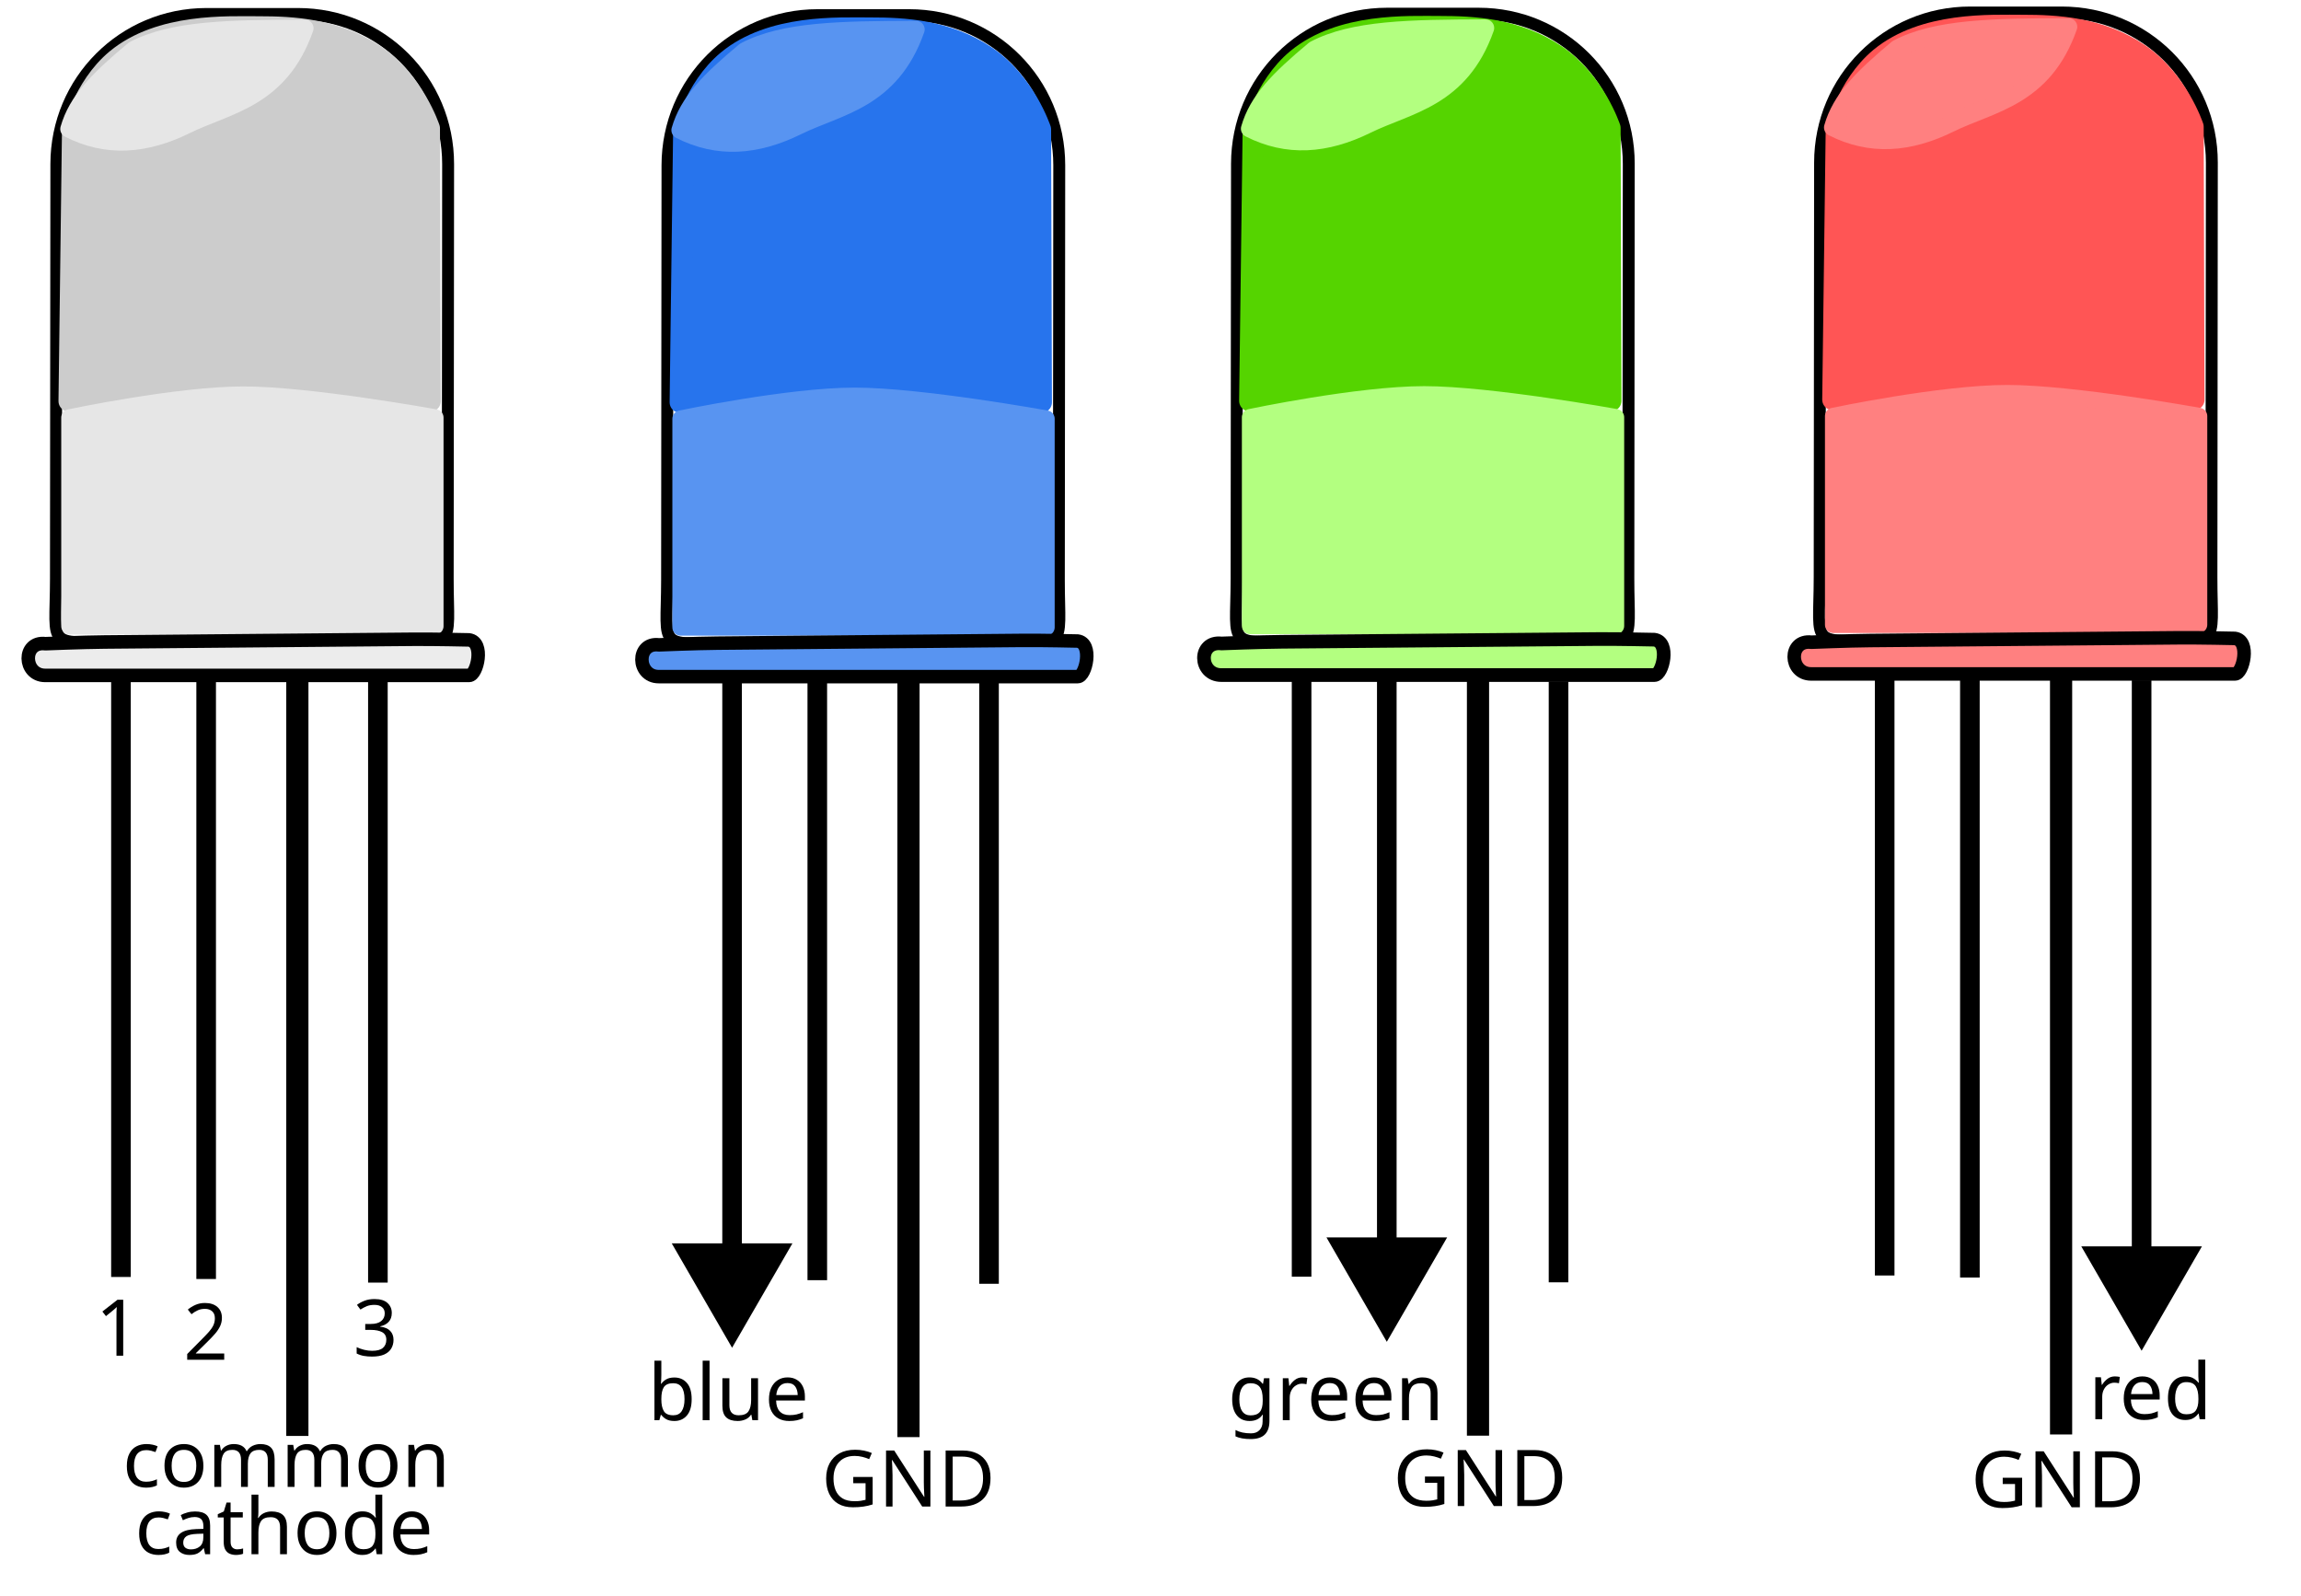
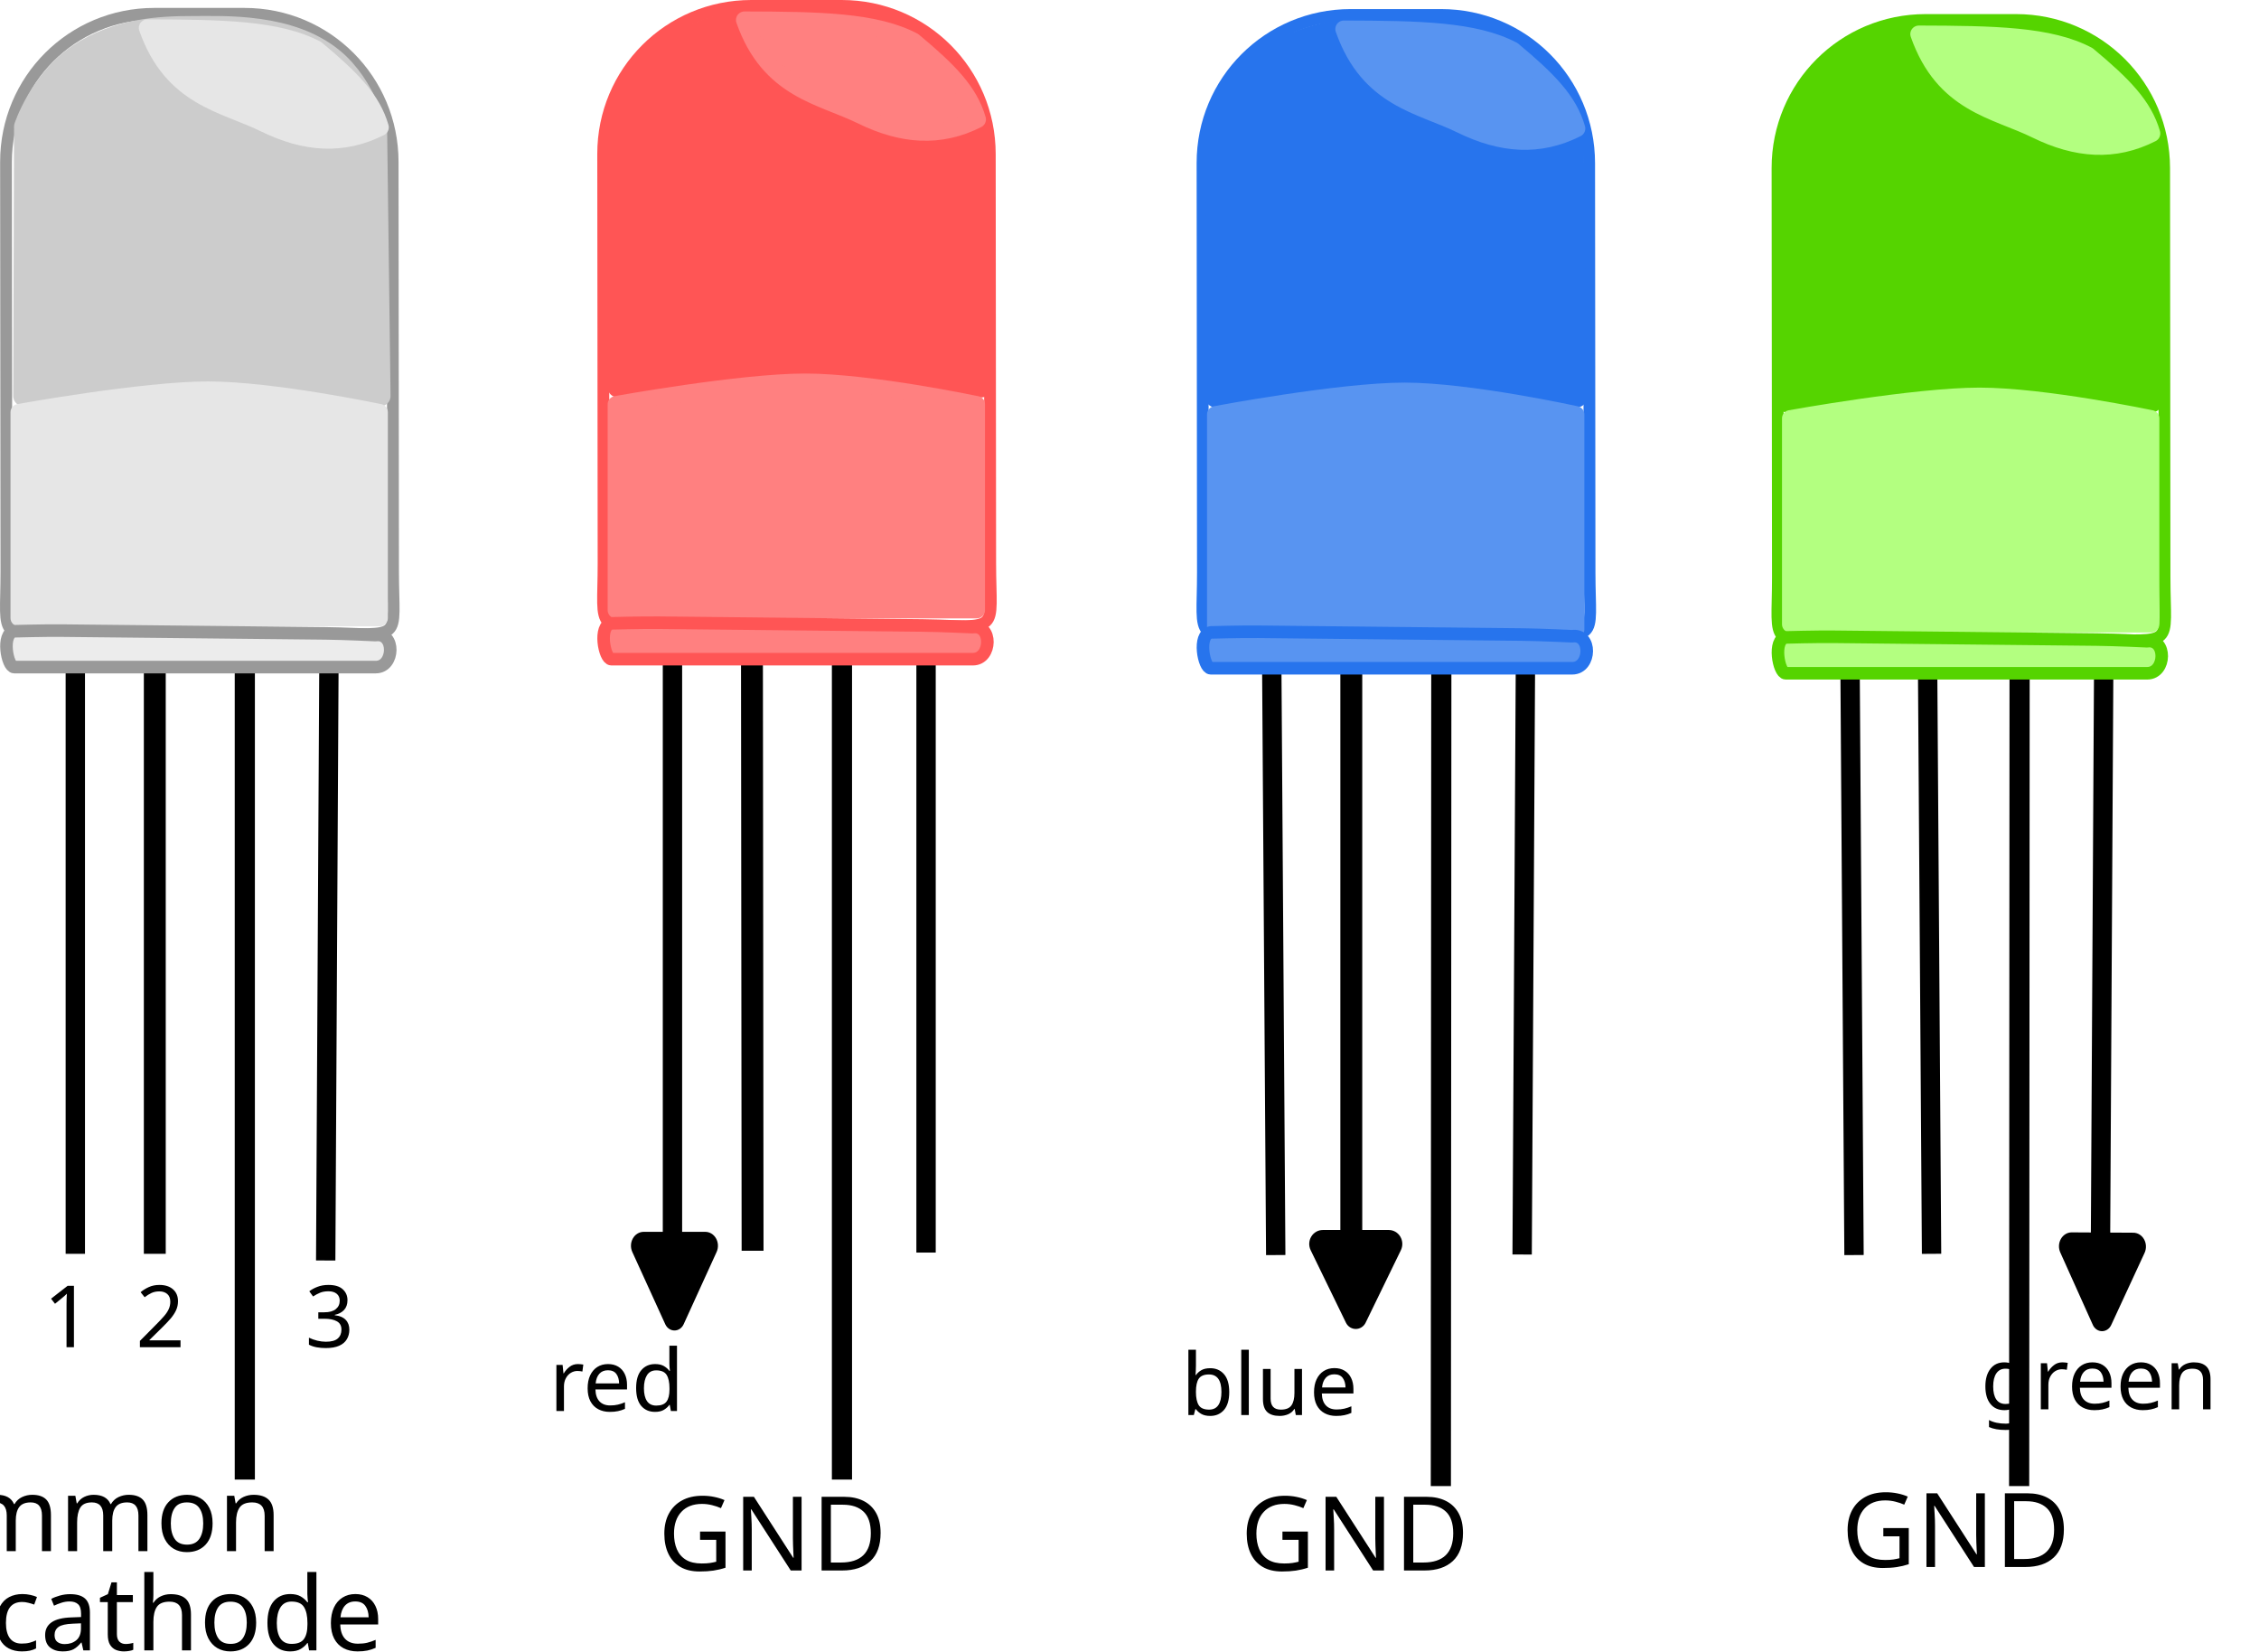
- <svg xmlns="http://www.w3.org/2000/svg" width="704.28" height="488.413" viewBox="0 0 704.28 488.413" version="1.1" id="svg1">
+ <svg xmlns="http://www.w3.org/2000/svg" width="700.55" height="512.066" viewBox="0 0 700.55 512.066" version="1.1" id="svg1" xml:space="preserve">
  <defs id="defs1">
-     <marker style="overflow:visible" id="marker1690" refX="0" refY="0" orient="auto-start-reverse" markerWidth="5.324" markerHeight="6.155" viewBox="0 0 5.324 6.155" preserveAspectRatio="xMidYMid">
-       <path transform="scale(0.5)" style="fill:context-stroke;fill-rule:evenodd;stroke:context-stroke;stroke-width:1pt" d="M 5.77,0 -2.88,5 V -5 Z" id="path1688" />
+     <marker style="overflow:visible" id="marker20" refX="0.077" refY="0.285" orient="auto-start-reverse" markerWidth="0.737" markerHeight="0.717" viewBox="0 0 1 1" preserveAspectRatio="none">
+       <path transform="scale(0.7)" d="m -0.211,-4.106 6.422,3.211 a 1,1 90 0 1 0,1.789 L -0.211,4.106 A 1.236,1.236 31.717 0 1 -2,3 v -6 a 1.236,1.236 148.283 0 1 1.789,-1.106 z" style="fill:context-stroke;fill-rule:evenodd;stroke:none" id="path20" />
    </marker>
-     <marker style="overflow:visible" id="marker1640" refX="0" refY="0" orient="auto-start-reverse" markerWidth="5.324" markerHeight="6.155" viewBox="0 0 5.324 6.155" preserveAspectRatio="xMidYMid">
-       <path transform="scale(0.5)" style="fill:context-stroke;fill-rule:evenodd;stroke:context-stroke;stroke-width:1pt" d="M 5.77,0 -2.88,5 V -5 Z" id="path1638" />
-     </marker>
-     <marker style="overflow:visible" id="TriangleStart" refX="0" refY="0" orient="auto-start-reverse" markerWidth="5.324" markerHeight="6.155" viewBox="0 0 5.324 6.155" preserveAspectRatio="xMidYMid">
-       <path transform="scale(0.5)" style="fill:context-stroke;fill-rule:evenodd;stroke:context-stroke;stroke-width:1pt" d="M 5.77,0 -2.88,5 V -5 Z" id="path135" />
+     <marker style="overflow:visible" id="RoundedArrow" refX="-0.033" refY="0.136" orient="auto" markerWidth="0.831" markerHeight="0.758" viewBox="0 0 1 1" preserveAspectRatio="none">
+       <path transform="scale(0.7)" d="m -0.211,-4.106 6.422,3.211 a 1,1 90 0 1 0,1.789 L -0.211,4.106 A 1.236,1.236 31.717 0 1 -2,3 v -6 a 1.236,1.236 148.283 0 1 1.789,-1.106 z" style="fill:context-stroke;fill-rule:evenodd;stroke:none" id="path8" />
    </marker>
  </defs>
-   <g id="layer1" transform="translate(-368.9947,-159.2235)">
-     <path id="rect1" style="fill:none;stroke:#000000;stroke-width:3.647;stroke-linecap:round;stroke-linejoin:round" d="m 460.208,163.501 h -28.022 c -25.453,0 -45.919,20.491 -45.944,45.944 l -0.123,126.912 c -0.022,22.254 -3.68,19.325 21.773,19.411 l 76.24,0.256 c 25.453,0.085 21.876,2.113 21.897,-19.667 l 0.123,-126.912 c 0.025,-25.453 -20.491,-45.944 -45.944,-45.944 z" />
-     <path style="fill:none;stroke:#000000;stroke-width:6;stroke-linecap:butt;stroke-linejoin:miter;stroke-dasharray:none;stroke-opacity:1" d="M 484.658,367.88 V 551.79" id="path1" />
-     <path style="fill:none;stroke:#000000;stroke-width:6.788;stroke-linecap:butt;stroke-linejoin:miter;stroke-dasharray:none;stroke-opacity:1" d="M 460.009,363.308 V 598.722" id="path1-6" />
-     <path style="fill:none;stroke:#000000;stroke-width:6;stroke-linecap:butt;stroke-linejoin:miter;stroke-dasharray:none;stroke-opacity:1" d="M 432.094,366.779 V 550.689" id="path1-2" />
-     <path style="fill:none;stroke:#000000;stroke-width:6;stroke-linecap:butt;stroke-linejoin:miter;stroke-dasharray:none;stroke-opacity:1" d="M 406.015,366.156 V 550.066" id="path1-7" />
-     <path id="rect7-6" style="fill:#cccccc;stroke:#cccccc;stroke-width:6.466;stroke-linecap:round;stroke-linejoin:round" d="m 500.424,198.49 c 0,0 -4.726,-14.356 -16.673,-22.398 -11.946,-8.042 -25.382,-8.66 -35.302,-8.66 -9.92,0 -30.444,-1.056 -43.81,9.989 -10.338,8.543 -13.457,22.791 -13.457,22.791 l -1.051,81.778 h 110.552 z" />
-     <path id="rect7" style="fill:#e6e6e6;stroke:#e6e6e6;stroke-width:5.091;stroke-linecap:round;stroke-linejoin:round" d="m 502.207,287.03 c 0,0 -38.598,-6.987 -58.684,-6.987 -20.086,0 -53.243,6.987 -53.243,6.987 v 63.843 h 111.927 z" />
-     <path id="rect8" style="fill:#e6e6e6;stroke:#e6e6e6;stroke-width:5.3;stroke-linecap:round;stroke-linejoin:round" d="m 462.313,167.877 c -23.272,0.069 -40.574,0.325 -52.396,6.573 -11.022,9.186 -17.369,15.657 -19.826,24.252 11.548,5.871 23.326,5.033 35.893,-1.152 12.568,-6.185 28.681,-7.896 36.33,-29.673 z" />
-     <path id="rect2" style="fill:#ececec;stroke:#000000;stroke-width:4.143;stroke-linecap:round;stroke-linejoin:round" d="m 495.324,354.885 -94.355,0.836 c -6.802,0.06 -18.077,0.518 -18.077,0.518 -7.134,-0.866 -6.848,9.707 -0.046,9.707 h 129.735 c 2.453,0 4.812,-10.239 -0.065,-10.871 0,0 -10.73,-0.248 -17.192,-0.191 z" />
-     <path id="rect1-7" style="fill:none;stroke:#000000;stroke-width:3.647;stroke-linecap:round;stroke-linejoin:round" d="m 1000.042,163.047 h -28.022 c -25.453,0 -45.919,20.491 -45.944,45.944 l -0.123,126.912 c -0.022,22.254 -3.68,19.325 21.773,19.411 l 76.24,0.256 c 25.453,0.085 21.876,2.113 21.897,-19.667 l 0.123,-126.912 c 0.025,-25.453 -20.491,-45.944 -45.944,-45.944 z" />
-     <path style="fill:none;stroke:#000000;stroke-width:6;stroke-linecap:butt;stroke-linejoin:miter;stroke-dasharray:none;stroke-opacity:1;marker-end:url(#marker1640)" d="M 1024.492,367.426 V 551.336" id="path1-3" />
-     <path style="fill:none;stroke:#000000;stroke-width:6.788;stroke-linecap:butt;stroke-linejoin:miter;stroke-dasharray:none;stroke-opacity:1" d="M 999.843,362.854 V 598.268" id="path1-6-6" />
-     <path style="fill:none;stroke:#000000;stroke-width:6;stroke-linecap:butt;stroke-linejoin:miter;stroke-dasharray:none;stroke-opacity:1" d="M 971.928,366.325 V 550.235" id="path1-2-1" />
-     <path style="fill:none;stroke:#000000;stroke-width:6;stroke-linecap:butt;stroke-linejoin:miter;stroke-dasharray:none;stroke-opacity:1" d="M 945.849,365.702 V 549.612" id="path1-7-2" />
-     <path id="rect7-6-9" style="fill:#ff5555;stroke:#ff5555;stroke-width:6.466;stroke-linecap:round;stroke-linejoin:round" d="m 1040.258,198.036 c 0,0 -4.726,-14.356 -16.673,-22.398 -11.946,-8.042 -25.382,-8.66 -35.302,-8.66 -9.92,0 -30.444,-1.056 -43.81,9.989 -10.338,8.543 -13.457,22.791 -13.457,22.791 l -1.051,81.778 h 110.552 z" />
-     <path id="rect7-3" style="fill:#ff8080;stroke:#ff8080;stroke-width:5.091;stroke-linecap:round;stroke-linejoin:round" d="m 1042.041,286.576 c 0,0 -38.598,-6.987 -58.684,-6.987 -20.086,0 -53.243,6.987 -53.243,6.987 v 63.843 h 111.927 z" />
-     <path id="rect8-1" style="fill:#ff8080;stroke:#ff8080;stroke-width:5.3;stroke-linecap:round;stroke-linejoin:round" d="m 1002.147,167.423 c -23.272,0.069 -40.575,0.325 -52.396,6.573 -11.022,9.186 -17.369,15.657 -19.826,24.252 11.548,5.871 23.326,5.033 35.893,-1.152 12.568,-6.185 28.681,-7.896 36.33,-29.673 z" />
-     <path id="rect2-5" style="fill:#ff8080;stroke:#000000;stroke-width:4.142;stroke-linecap:round;stroke-linejoin:round" d="m 1035.829,354.431 -94.348,0.836 c -6.801,0.06 -18.076,0.518 -18.076,0.518 -7.134,-0.866 -6.847,9.707 -0.046,9.707 H 1053.085 c 2.453,0 4.811,-10.239 -0.065,-10.871 0,0 -10.729,-0.248 -17.19,-0.191 z" />
-     <path id="rect1-7-1" style="fill:none;stroke:#000000;stroke-width:3.647;stroke-linecap:round;stroke-linejoin:round" d="m 647.262,163.861 h -28.022 c -25.453,0 -45.919,20.491 -45.944,45.944 L 573.173,336.717 c -0.022,22.254 -3.68,19.325 21.773,19.411 l 76.24,0.256 c 25.453,0.085 21.876,2.113 21.897,-19.667 l 0.123,-126.912 c 0.025,-25.453 -20.491,-45.944 -45.944,-45.944 z" />
-     <path style="fill:none;stroke:#000000;stroke-width:6;stroke-linecap:butt;stroke-linejoin:miter;stroke-dasharray:none;stroke-opacity:1" d="M 671.711,368.239 V 552.15" id="path1-3-0" />
-     <path style="fill:none;stroke:#000000;stroke-width:6.788;stroke-linecap:butt;stroke-linejoin:miter;stroke-dasharray:none;stroke-opacity:1" d="M 647.062,363.668 V 599.082" id="path1-6-6-6" />
-     <path style="fill:none;stroke:#000000;stroke-width:6;stroke-linecap:butt;stroke-linejoin:miter;stroke-dasharray:none;stroke-opacity:1" d="M 619.148,367.138 V 551.049" id="path1-2-1-3" />
-     <path style="fill:none;stroke:#000000;stroke-width:6;stroke-linecap:butt;stroke-linejoin:miter;stroke-dasharray:none;stroke-opacity:1;marker-end:url(#marker1690)" d="M 593.069,366.515 V 550.426" id="path1-7-2-2" />
-     <path id="rect7-6-9-0" style="fill:#2774ed;fill-opacity:1;stroke:#2774ed;stroke-width:6.466;stroke-linecap:round;stroke-linejoin:round;stroke-opacity:1" d="m 687.478,198.849 c 0,0 -4.726,-14.356 -16.673,-22.398 -11.946,-8.042 -25.382,-8.66 -35.302,-8.66 -9.92,0 -30.444,-1.056 -43.81,9.989 -10.338,8.543 -13.457,22.791 -13.457,22.791 l -1.051,81.778 h 110.552 z" />
-     <path id="rect7-3-6" style="fill:#5894f1;fill-opacity:1;stroke:#5894f1;stroke-width:5.091;stroke-linecap:round;stroke-linejoin:round;stroke-opacity:1" d="m 689.261,287.389 c 0,0 -38.598,-6.987 -58.684,-6.987 -20.086,0 -53.243,6.987 -53.243,6.987 v 63.843 h 111.927 z" />
-     <path id="rect8-1-1" style="fill:#5894f1;fill-opacity:1;stroke:#5894f1;stroke-width:5.3;stroke-linecap:round;stroke-linejoin:round;stroke-opacity:1" d="m 649.366,168.237 c -23.272,0.069 -40.574,0.325 -52.396,6.573 -11.022,9.186 -17.369,15.657 -19.826,24.252 11.548,5.871 23.326,5.033 35.893,-1.152 12.568,-6.185 28.681,-7.896 36.33,-29.673 z" />
-     <path id="rect2-5-6" style="fill:#5894f1;fill-opacity:1;stroke:#000000;stroke-width:4.123;stroke-linecap:round;stroke-linejoin:round" d="m 681.828,355.235 -93.293,0.838 c -6.725,0.06 -17.874,0.519 -17.874,0.519 -7.054,-0.868 -6.771,9.725 -0.045,9.725 h 128.274 c 2.426,0 4.757,-10.257 -0.065,-10.891 0,0 -10.609,-0.248 -16.998,-0.191 z" />
-     <path id="rect1-7-1-3" style="fill:none;stroke:#000000;stroke-width:3.647;stroke-linecap:round;stroke-linejoin:round" d="m 821.574,163.416 h -28.022 c -25.453,0 -45.919,20.491 -45.944,45.944 l -0.123,126.912 c -0.022,22.254 -3.68,19.325 21.773,19.411 l 76.241,0.256 c 25.453,0.085 21.876,2.113 21.897,-19.667 l 0.123,-126.912 c 0.025,-25.453 -20.491,-45.944 -45.944,-45.944 z" />
-     <path style="fill:none;stroke:#000000;stroke-width:6;stroke-linecap:butt;stroke-linejoin:miter;stroke-dasharray:none;stroke-opacity:1" d="M 846.024,367.795 V 551.705" id="path1-3-0-7" />
-     <path style="fill:none;stroke:#000000;stroke-width:6.788;stroke-linecap:butt;stroke-linejoin:miter;stroke-dasharray:none;stroke-opacity:1" d="M 821.375,363.223 V 598.637" id="path1-6-6-6-4" />
-     <path style="fill:none;stroke:#000000;stroke-width:6;stroke-linecap:butt;stroke-linejoin:miter;stroke-dasharray:none;stroke-opacity:1;marker-end:url(#TriangleStart)" d="M 793.46,364.694 V 548.604" id="path1-2-1-3-5" />
-     <path style="fill:none;stroke:#000000;stroke-width:6;stroke-linecap:butt;stroke-linejoin:miter;stroke-dasharray:none;stroke-opacity:1" d="M 767.381,366.071 V 549.981" id="path1-7-2-2-2" />
-     <path id="rect7-6-9-0-5" style="fill:#55d400;fill-opacity:1;stroke:#55d400;stroke-width:6.466;stroke-linecap:round;stroke-linejoin:round;stroke-opacity:1" d="m 861.79,198.405 c 0,0 -4.726,-14.356 -16.672,-22.398 -11.946,-8.042 -25.383,-8.66 -35.302,-8.66 -9.92,0 -30.444,-1.056 -43.81,9.989 -10.338,8.543 -13.457,22.791 -13.457,22.791 l -1.051,81.778 h 110.552 z" />
-     <path id="rect7-3-6-4" style="fill:#b3ff80;fill-opacity:1;stroke:#b3ff80;stroke-width:5.091;stroke-linecap:round;stroke-linejoin:round;stroke-opacity:1" d="m 863.573,286.944 c 0,0 -38.598,-6.987 -58.684,-6.987 -20.086,0 -53.243,6.987 -53.243,6.987 v 63.843 h 111.927 z" />
-     <path id="rect8-1-1-7" style="fill:#b3ff80;fill-opacity:1;stroke:#b3ff80;stroke-width:5.3;stroke-linecap:round;stroke-linejoin:round;stroke-opacity:1" d="m 823.679,167.792 c -23.272,0.069 -40.575,0.325 -52.396,6.573 -11.022,9.186 -17.369,15.657 -19.826,24.252 11.548,5.871 23.326,5.033 35.893,-1.152 12.568,-6.185 28.681,-7.896 36.33,-29.673 z" />
-     <path id="rect2-5-6-7" style="fill:#b3ff80;fill-opacity:1;stroke:#000000;stroke-width:4.18;stroke-linecap:round;stroke-linejoin:round" d="m 857.754,354.819 -96.413,0.834 c -6.95,0.06 -18.471,0.516 -18.471,0.516 -7.29,-0.863 -6.997,9.674 -0.046,9.674 h 132.563 c 2.507,0 4.916,-10.204 -0.066,-10.834 0,0 -10.964,-0.247 -17.566,-0.19 z" />
-     <text xml:space="preserve" style="font-size:24px;line-height:1.25;font-family:sans-serif;letter-spacing:0px;word-spacing:0px" x="1008.276" y="593.608" id="text1013">
-       <tspan id="tspan1011" x="1008.276" y="593.608">red</tspan>
+   <g id="layer1" transform="translate(-616.7139,-508.1479)">
+     <path id="rect1" style="fill:none;stroke:#999999;stroke-width:3.647;stroke-linecap:round;stroke-linejoin:round" d="m 664.52,512.426 h 28.022 c 25.453,0 45.919,20.491 45.944,45.944 l 0.123,126.912 c 0.022,22.254 3.68,19.325 -21.773,19.411 l -76.24,0.256 c -25.453,0.085 -21.876,2.113 -21.897,-19.667 l -0.123,-126.912 c -0.025,-25.453 20.491,-45.944 45.944,-45.944 z" />
+     <path style="fill:none;stroke:#000000;stroke-width:6;stroke-linecap:butt;stroke-linejoin:miter;stroke-dasharray:none;stroke-opacity:1" d="M 640.07,716.804 V 896.924" id="path1" />
+     <path style="fill:none;stroke:#000000;stroke-width:6.788;stroke-linecap:butt;stroke-linejoin:miter;stroke-dasharray:none;stroke-opacity:1" d="M 664.719,712.233 V 896.924" id="path1-6" />
+     <path style="fill:none;stroke:#000000;stroke-width:6.252;stroke-linecap:butt;stroke-linejoin:miter;stroke-dasharray:none;stroke-opacity:1" d="M 692.634,715.913 V 966.924" id="path1-2" />
+     <path style="fill:none;stroke:#000000;stroke-width:6;stroke-linecap:butt;stroke-linejoin:miter;stroke-dasharray:none;stroke-opacity:1" d="m 718.713,715.08 -0.994,183.911" id="path1-7" />
+     <path id="rect7-6" style="fill:#cccccc;stroke:#cccccc;stroke-width:6.466;stroke-linecap:round;stroke-linejoin:round" d="m 624.304,547.414 c 0,0 4.726,-14.356 16.673,-22.398 11.946,-8.042 25.382,-8.66 35.302,-8.66 9.92,0 30.444,-1.056 43.81,9.989 10.338,8.543 13.457,22.791 13.457,22.791 l 1.051,81.778 h -110.552 z" />
+     <path id="rect7" style="fill:#e6e6e6;stroke:#e6e6e6;stroke-width:5.091;stroke-linecap:round;stroke-linejoin:round" d="m 622.521,635.954 c 0,0 38.598,-6.987 58.684,-6.987 20.086,0 53.243,6.987 53.243,6.987 v 63.843 H 622.521 Z" />
+     <path id="rect8" style="fill:#e6e6e6;stroke:#e6e6e6;stroke-width:5.3;stroke-linecap:round;stroke-linejoin:round" d="m 662.415,516.802 c 23.272,0.069 40.574,0.325 52.396,6.573 11.022,9.186 17.369,15.657 19.826,24.252 -11.548,5.871 -23.326,5.033 -35.893,-1.152 -12.568,-6.185 -28.681,-7.896 -36.33,-29.673 z" />
+     <path id="rect2" style="fill:#ececec;stroke:#999999;stroke-width:3.894;stroke-linecap:round;stroke-linejoin:round" d="m 636.034,703.685 81.543,0.855 c 5.878,0.062 15.622,0.53 15.622,0.53 6.166,-0.886 5.918,9.925 0.04,9.925 H 621.12 c -2.12,0 -4.158,-10.469 0.056,-11.115 0,0 9.273,-0.254 14.857,-0.195 z" />
+     <path id="rect1-7" style="fill:none;stroke:#ff5555;stroke-width:3.647;stroke-linecap:round;stroke-linejoin:round" d="m 849.705,509.972 h 28.022 c 25.453,0 45.919,20.491 45.944,45.944 l 0.123,126.912 c 0.022,22.254 3.68,19.325 -21.773,19.411 l -76.24,0.256 c -25.453,0.085 -21.876,2.113 -21.897,-19.667 L 803.761,555.915 c -0.025,-25.453 20.491,-45.944 45.944,-45.944 z" />
+     <path style="fill:none;stroke:#000000;stroke-width:6;stroke-linecap:round;stroke-linejoin:round;stroke-dasharray:none;stroke-opacity:1;marker-end:url(#RoundedArrow)" d="M 825.255,714.35 V 896.924" id="path1-3" />
+     <path style="fill:none;stroke:#000000;stroke-width:6.788;stroke-linecap:butt;stroke-linejoin:miter;stroke-dasharray:none;stroke-opacity:1" d="m 849.904,709.779 0.197,186.198" id="path1-6-6" />
+     <path style="fill:none;stroke:#000000;stroke-width:6.252;stroke-linecap:butt;stroke-linejoin:miter;stroke-dasharray:none;stroke-opacity:1" d="M 877.819,713.249 V 966.924" id="path1-2-1" />
+     <path style="fill:none;stroke:#000000;stroke-width:6;stroke-linecap:butt;stroke-linejoin:miter;stroke-dasharray:none;stroke-opacity:1" d="M 903.897,712.626 V 896.537" id="path1-7-2" />
+     <path id="rect7-6-9" style="fill:#ff5555;stroke:#ff5555;stroke-width:6.524;stroke-linecap:round;stroke-linejoin:round" d="m 808.627,544.673 c 0,0 4.815,-14.349 16.984,-22.387 12.17,-8.038 25.857,-8.656 35.962,-8.656 10.105,0 31.013,-1.056 44.63,9.984 10.532,8.538 13.709,22.779 13.709,22.779 l 1.071,81.737 H 808.363 Z" />
+     <path id="rect7-3" style="fill:#ff8080;stroke:#ff8080;stroke-width:5.091;stroke-linecap:round;stroke-linejoin:round" d="m 807.705,633.5 c 0,0 38.598,-6.987 58.684,-6.987 20.086,0 53.243,6.987 53.243,6.987 v 63.843 H 807.705 Z" />
+     <path id="rect8-1" style="fill:#ff8080;stroke:#ff8080;stroke-width:5.3;stroke-linecap:round;stroke-linejoin:round" d="m 847.6,514.348 c 23.272,0.069 40.574,0.325 52.396,6.573 11.022,9.186 17.369,15.657 19.826,24.252 -11.548,5.871 -23.326,5.033 -35.893,-1.152 -12.568,-6.185 -28.681,-7.896 -36.33,-29.673 z" />
+     <path id="rect2-5" style="fill:#ff8080;stroke:#ff5555;stroke-width:3.894;stroke-linecap:round;stroke-linejoin:round" d="m 821.218,701.231 81.543,0.855 c 5.878,0.062 15.622,0.53 15.622,0.53 6.166,-0.886 5.918,9.925 0.04,9.925 H 806.305 c -2.12,0 -4.158,-10.469 0.056,-11.115 0,0 9.273,-0.254 14.857,-0.195 z" />
+     <path id="rect1-7-1" style="fill:none;stroke:#2774ed;stroke-width:3.647;stroke-linecap:round;stroke-linejoin:round;stroke-opacity:1" d="m 1035.573,512.785 h 28.022 c 25.453,0 45.919,20.491 45.944,45.944 l 0.123,126.912 c 0.022,22.254 3.68,19.325 -21.773,19.411 l -76.24,0.256 c -25.453,0.085 -21.876,2.113 -21.897,-19.667 l -0.123,-126.912 c -0.025,-25.453 20.491,-45.944 45.944,-45.944 z" />
+     <path style="fill:none;stroke:#000000;stroke-width:6;stroke-linecap:butt;stroke-linejoin:miter;stroke-dasharray:none;stroke-opacity:1" d="m 1011.124,717.164 1.214,180.144" id="path1-3-0" />
+     <path style="fill:none;stroke:#000000;stroke-width:6.788;stroke-linecap:butt;stroke-linejoin:miter;stroke-dasharray:none;stroke-opacity:1;marker-end:url(#marker20)" d="m 1035.773,712.592 v 184.332" id="path1-6-6-6" />
+     <path style="fill:none;stroke:#000000;stroke-width:6.252;stroke-linecap:butt;stroke-linejoin:miter;stroke-dasharray:none;stroke-opacity:1" d="m 1063.687,716.304 -0.143,252.645" id="path1-2-1-3" />
+     <path style="fill:none;stroke:#000000;stroke-width:6;stroke-linecap:butt;stroke-linejoin:miter;stroke-dasharray:none;stroke-opacity:1" d="M 1089.766,715.44 1088.751,897.138" id="path1-7-2-2" />
+     <path style="fill:none;stroke:#000000;stroke-width:6;stroke-linecap:butt;stroke-linejoin:miter;stroke-dasharray:none;stroke-opacity:1" d="m 1190.458,717.164 1.214,180.144" id="path1-3-0-5" />
+     <path style="fill:none;stroke:#000000;stroke-width:6;stroke-linecap:butt;stroke-linejoin:miter;stroke-dasharray:none;stroke-opacity:1" d="m 1214.505,716.781 1.214,180.144" id="path1-3-0-5-9" />
+     <path style="fill:none;stroke:#000000;stroke-width:6.252;stroke-linecap:butt;stroke-linejoin:miter;stroke-dasharray:none;stroke-opacity:1" d="m 1243.022,716.304 -0.143,252.645" id="path1-2-1-3-9" />
+     <path style="fill:none;stroke:#000000;stroke-width:6;stroke-linecap:butt;stroke-linejoin:miter;stroke-dasharray:none;stroke-opacity:1;marker-end:url(#RoundedArrow)" d="m 1269.101,715.44 -1.015,181.698" id="path1-7-2-2-7" />
+     <path id="rect7-6-9-0" style="fill:#2774ed;fill-opacity:1;stroke:#2774ed;stroke-width:6.504;stroke-linecap:round;stroke-linejoin:round;stroke-opacity:1" d="m 994,547.782 c 0,0 4.784,-14.352 16.875,-22.391 12.091,-8.039 25.69,-8.657 35.73,-8.657 10.04,0 30.813,-1.056 44.342,9.985 10.464,8.54 13.62,22.783 13.62,22.783 l 1.064,81.751 H 993.737 Z" />
+     <path id="rect7-3-6" style="fill:#5894f1;fill-opacity:1;stroke:#5894f1;stroke-width:5.197;stroke-linecap:round;stroke-linejoin:round;stroke-opacity:1" d="m 993.627,636.668 c 0,0 38.562,-7.288 58.629,-7.288 20.067,0 53.192,7.288 53.192,7.288 v 66.598 H 993.627 Z" />
+     <path id="rect8-1-1" style="fill:#5894f1;fill-opacity:1;stroke:#5894f1;stroke-width:5.3;stroke-linecap:round;stroke-linejoin:round;stroke-opacity:1" d="m 1033.469,517.162 c 23.272,0.069 40.575,0.325 52.396,6.573 11.022,9.186 17.369,15.657 19.826,24.252 -11.548,5.871 -23.326,5.033 -35.893,-1.152 -12.568,-6.185 -28.681,-7.896 -36.33,-29.673 z" />
+     <path id="rect2-5-6" style="fill:#5894f1;fill-opacity:1;stroke:#2774ed;stroke-width:3.894;stroke-linecap:round;stroke-linejoin:round;stroke-opacity:1" d="m 1007.087,704.045 81.543,0.855 c 5.878,0.062 15.622,0.53 15.622,0.53 6.166,-0.886 5.918,9.925 0.04,9.925 H 992.174 c -2.12,0 -4.158,-10.469 0.056,-11.115 0,0 9.273,-0.254 14.857,-0.195 z" />
+     <path id="rect1-7-1-3" style="fill:none;stroke:#55d400;stroke-width:3.647;stroke-linecap:round;stroke-linejoin:round" d="m 1213.887,514.34 h 28.022 c 25.453,0 45.919,20.491 45.944,45.944 l 0.123,126.912 c 0.022,22.254 3.68,19.325 -21.773,19.411 l -76.241,0.256 c -25.453,0.085 -21.876,2.113 -21.897,-19.667 l -0.123,-126.912 c -0.025,-25.453 20.491,-45.944 45.944,-45.944 z" />
+     <path id="rect7-6-9-0-5" style="fill:#55d400;fill-opacity:1;stroke:#55d400;stroke-width:6.531;stroke-linecap:round;stroke-linejoin:round;stroke-opacity:1" d="m 1171.338,549.344 c 0,0 4.825,-14.348 17.02,-22.386 12.195,-8.038 25.912,-8.655 36.038,-8.655 10.126,0 31.079,-1.055 44.724,9.983 10.554,8.538 13.738,22.778 13.738,22.778 l 1.073,81.732 h -112.858 z" />
+     <path id="rect7-3-6-4" style="fill:#b3ff80;fill-opacity:1;stroke:#b3ff80;stroke-width:5.091;stroke-linecap:round;stroke-linejoin:round;stroke-opacity:1" d="m 1171.887,637.869 c 0,0 38.598,-6.987 58.684,-6.987 20.086,0 53.243,6.987 53.243,6.987 v 63.843 h -111.927 z" />
+     <path id="rect8-1-1-7" style="fill:#b3ff80;fill-opacity:1;stroke:#b3ff80;stroke-width:5.3;stroke-linecap:round;stroke-linejoin:round;stroke-opacity:1" d="m 1211.782,518.717 c 23.272,0.069 40.575,0.325 52.396,6.573 11.022,9.186 17.369,15.657 19.826,24.252 -11.548,5.871 -23.326,5.033 -35.893,-1.152 -12.568,-6.185 -28.681,-7.896 -36.33,-29.673 z" />
+     <path id="rect2-5-6-7" style="fill:#b3ff80;stroke:#55d400;stroke-width:3.894;stroke-linecap:round;stroke-linejoin:round" d="m 1185.4,705.6 81.543,0.855 c 5.878,0.062 15.622,0.53 15.622,0.53 6.166,-0.886 5.918,9.925 0.039,9.925 h -112.118 c -2.12,0 -4.158,-10.469 0.056,-11.115 0,0 9.273,-0.254 14.857,-0.195 z" />
+     <text xml:space="preserve" style="font-style:normal;font-weight:normal;font-size:26.667px;line-height:1.25;font-family:sans-serif;letter-spacing:0px;word-spacing:0px;white-space:pre;inline-size:0;fill:#000000;fill-opacity:1;stroke:none" x="280" y="980" id="text17" transform="translate(350.1744,-54.11597)">
+       <tspan id="tspan17" x="280" y="980" style="font-style:normal;font-variant:normal;font-weight:normal;font-stretch:normal;font-size:26.667px;font-family:Likhan;-inkscape-font-specification:Likhan">1</tspan>
    </text>
-     <text xml:space="preserve" style="font-size:24px;line-height:1.25;font-family:sans-serif;letter-spacing:0px;word-spacing:0px" x="972.215" y="620.564" id="text1013-6">
-       <tspan id="tspan1011-7" x="972.215" y="620.564">GND</tspan>
+     <text xml:space="preserve" style="font-style:normal;font-weight:normal;font-size:26.667px;line-height:1.25;font-family:sans-serif;letter-spacing:0px;word-spacing:0px;white-space:pre;inline-size:0;fill:#000000;fill-opacity:1;stroke:none" x="280" y="980" id="text17-3" transform="translate(378.8208,-54.11597)">
+       <tspan id="tspan17-3" x="280" y="980" style="font-style:normal;font-variant:normal;font-weight:normal;font-stretch:normal;font-size:26.667px;font-family:Likhan;-inkscape-font-specification:Likhan">2</tspan>
    </text>
-     <text xml:space="preserve" style="font-size:24px;line-height:1.25;font-family:sans-serif;letter-spacing:0px;word-spacing:0px" x="620.389" y="620.325" id="text1013-6-7">
-       <tspan id="tspan1011-7-0" x="620.389" y="620.325">GND</tspan>
+     <text xml:space="preserve" style="font-style:normal;font-weight:normal;font-size:32px;line-height:0.95;font-family:sans-serif;letter-spacing:0px;word-spacing:0px;white-space:pre;inline-size:0;fill:#000000;fill-opacity:1;stroke:none" x="360.439" y="980" id="text17-4" transform="translate(415.5485,9.113883)">
+       <tspan id="tspan19" x="280" y="980" style="font-style:normal;font-variant:normal;font-weight:normal;font-stretch:normal;font-size:32px;line-height:0.95;font-family:Cantarell;-inkscape-font-specification:Cantarell;text-align:center;text-anchor:middle">
+         <tspan id="tspan17-8" x="280" y="980" style="font-style:normal;font-variant:normal;font-weight:normal;font-stretch:normal;font-size:32px;line-height:0.95;font-family:Cantarell;-inkscape-font-specification:Cantarell;text-align:center;text-anchor:middle">common</tspan>
+       </tspan>
+       <tspan x="280" y="1010.78" id="tspan20" style="font-style:normal;font-variant:normal;font-weight:normal;font-stretch:normal;font-size:32px;line-height:0.95;font-family:Cantarell;-inkscape-font-specification:Cantarell;text-align:center;text-anchor:middle">cathode</tspan>
    </text>
-     <text xml:space="preserve" style="font-size:24px;line-height:1.25;font-family:sans-serif;letter-spacing:0px;word-spacing:0px" x="795.37" y="620.186" id="text1013-6-9">
-       <tspan id="tspan1011-7-3" x="795.37" y="620.186">GND</tspan>
+     <text xml:space="preserve" style="font-style:normal;font-weight:normal;font-size:32px;line-height:0.95;font-family:sans-serif;letter-spacing:0px;word-spacing:0px;white-space:pre;inline-size:0;fill:#000000;fill-opacity:1;stroke:none" x="360.439" y="980" id="text17-4-5" transform="translate(516.6309,15.11388)">
+       <tspan x="360.439" y="980" id="tspan20-1" style="font-style:normal;font-variant:normal;font-weight:normal;font-stretch:normal;font-size:32px;line-height:0.95;font-family:Cantarell;-inkscape-font-specification:Cantarell;text-align:center;text-anchor:middle">GND</tspan>
    </text>
-     <text xml:space="preserve" style="font-size:24px;line-height:1.25;font-family:sans-serif;letter-spacing:0px;word-spacing:0px" x="406.506" y="614.311" id="text1013-6-7-6">
-       <tspan id="tspan1011-7-0-0" x="406.506" y="614.311">common </tspan>
-       <tspan x="406.506" y="644.311" id="tspan1936" />
+     <text xml:space="preserve" style="font-style:normal;font-weight:normal;font-size:26.667px;line-height:0.95;font-family:sans-serif;letter-spacing:0px;word-spacing:0px;white-space:pre;inline-size:0;fill:#000000;fill-opacity:1;stroke:none" x="360.439" y="980" id="text17-4-5-6" transform="translate(464.8535,-34.32895)">
+       <tspan x="360.439" y="980" id="tspan20-1-4" style="font-style:normal;font-variant:normal;font-weight:normal;font-stretch:normal;font-size:26.667px;line-height:0.95;font-family:Cantarell;-inkscape-font-specification:Cantarell;text-align:center;text-anchor:middle">red</tspan>
    </text>
-     <text xml:space="preserve" style="font-size:24px;line-height:1.25;font-family:sans-serif;letter-spacing:0px;word-spacing:0px" x="567.256" y="593.913" id="text1013-62">
-       <tspan id="tspan1011-6" x="567.256" y="593.913">blue</tspan>
+     <text xml:space="preserve" style="font-style:normal;font-weight:normal;font-size:26.667px;line-height:0.95;font-family:sans-serif;letter-spacing:0px;word-spacing:0px;white-space:pre;inline-size:0;fill:#000000;fill-opacity:1;stroke:none" x="360.439" y="980" id="text17-4-5-6-2" transform="translate(667.2801,-33.07564)">
+       <tspan x="360.439" y="980" id="tspan20-1-4-8" style="font-style:normal;font-variant:normal;font-weight:normal;font-stretch:normal;font-size:26.667px;line-height:0.95;font-family:Cantarell;-inkscape-font-specification:Cantarell;text-align:center;text-anchor:middle">blue</tspan>
    </text>
-     <text xml:space="preserve" style="font-size:24px;line-height:1.25;font-family:sans-serif;letter-spacing:0px;word-spacing:0px" x="744.824" y="593.913" id="text1013-62-1">
-       <tspan id="tspan1011-6-8" x="744.824" y="593.913">green</tspan>
+     <text xml:space="preserve" style="font-style:normal;font-weight:normal;font-size:26.667px;line-height:0.95;font-family:sans-serif;letter-spacing:0px;word-spacing:0px;white-space:pre;inline-size:0;fill:#000000;fill-opacity:1;stroke:none" x="360.439" y="980" id="text17-4-5-6-2-4" transform="translate(924.5576,-34.86231)">
+       <tspan x="360.439" y="980" id="tspan20-1-4-8-0" style="font-style:normal;font-variant:normal;font-weight:normal;font-stretch:normal;font-size:26.667px;line-height:0.95;font-family:Cantarell;-inkscape-font-specification:Cantarell;text-align:center;text-anchor:middle">green</tspan>
    </text>
-     <text xml:space="preserve" style="font-size:24px;line-height:1.25;font-family:sans-serif;letter-spacing:0px;word-spacing:0px" x="410.279" y="634.913" id="text1940">
-       <tspan id="tspan1938" x="410.279" y="634.913">cathode</tspan>
+     <text xml:space="preserve" style="font-style:normal;font-weight:normal;font-size:32px;line-height:0.95;font-family:sans-serif;letter-spacing:0px;word-spacing:0px;white-space:pre;inline-size:0;fill:#000000;fill-opacity:1;stroke:none" x="360.439" y="980" id="text17-4-5-3" transform="translate(697.2391,15.11388)">
+       <tspan x="360.439" y="980" id="tspan20-1-6" style="font-style:normal;font-variant:normal;font-weight:normal;font-stretch:normal;font-size:32px;line-height:0.95;font-family:Cantarell;-inkscape-font-specification:Cantarell;text-align:center;text-anchor:middle">GND</tspan>
    </text>
-     <text xml:space="preserve" style="font-size:24px;line-height:1.25;font-family:sans-serif;letter-spacing:0px;word-spacing:0px" x="398.191" y="574.177" id="text1944">
-       <tspan id="tspan1942" x="398.191" y="574.177">1</tspan>
+     <text xml:space="preserve" style="font-style:normal;font-weight:normal;font-size:32px;line-height:0.95;font-family:sans-serif;letter-spacing:0px;word-spacing:0px;white-space:pre;inline-size:0;fill:#000000;fill-opacity:1;stroke:none" x="360.439" y="980" id="text17-4-5-1" transform="translate(883.5832,14.02836)">
+       <tspan x="360.439" y="980" id="tspan20-1-0" style="font-style:normal;font-variant:normal;font-weight:normal;font-stretch:normal;font-size:32px;line-height:0.95;font-family:Cantarell;-inkscape-font-specification:Cantarell;text-align:center;text-anchor:middle">GND</tspan>
    </text>
-     <text xml:space="preserve" style="font-size:24px;line-height:1.25;font-family:sans-serif;letter-spacing:0px;word-spacing:0px" x="425.137" y="575.403" id="text1948">
-       <tspan id="tspan1946" x="425.137" y="575.403">2</tspan>
-     </text>
-     <text xml:space="preserve" style="font-size:24px;line-height:1.25;font-family:sans-serif;letter-spacing:0px;word-spacing:0px" x="477.082" y="574.201" id="text1952">
-       <tspan id="tspan1950" x="477.082" y="574.201">3</tspan>
+     <text xml:space="preserve" style="font-style:normal;font-weight:normal;font-size:26.667px;line-height:1.25;font-family:sans-serif;letter-spacing:0px;word-spacing:0px;white-space:pre;inline-size:0;fill:#000000;fill-opacity:1;stroke:none" x="280" y="980" id="text17-3-8" transform="translate(431.3168,-54.11597)">
+       <tspan id="tspan17-3-8" x="280" y="980" style="font-style:normal;font-variant:normal;font-weight:normal;font-stretch:normal;font-size:26.667px;font-family:Likhan;-inkscape-font-specification:Likhan">3</tspan>
    </text>
  </g>
</svg>
